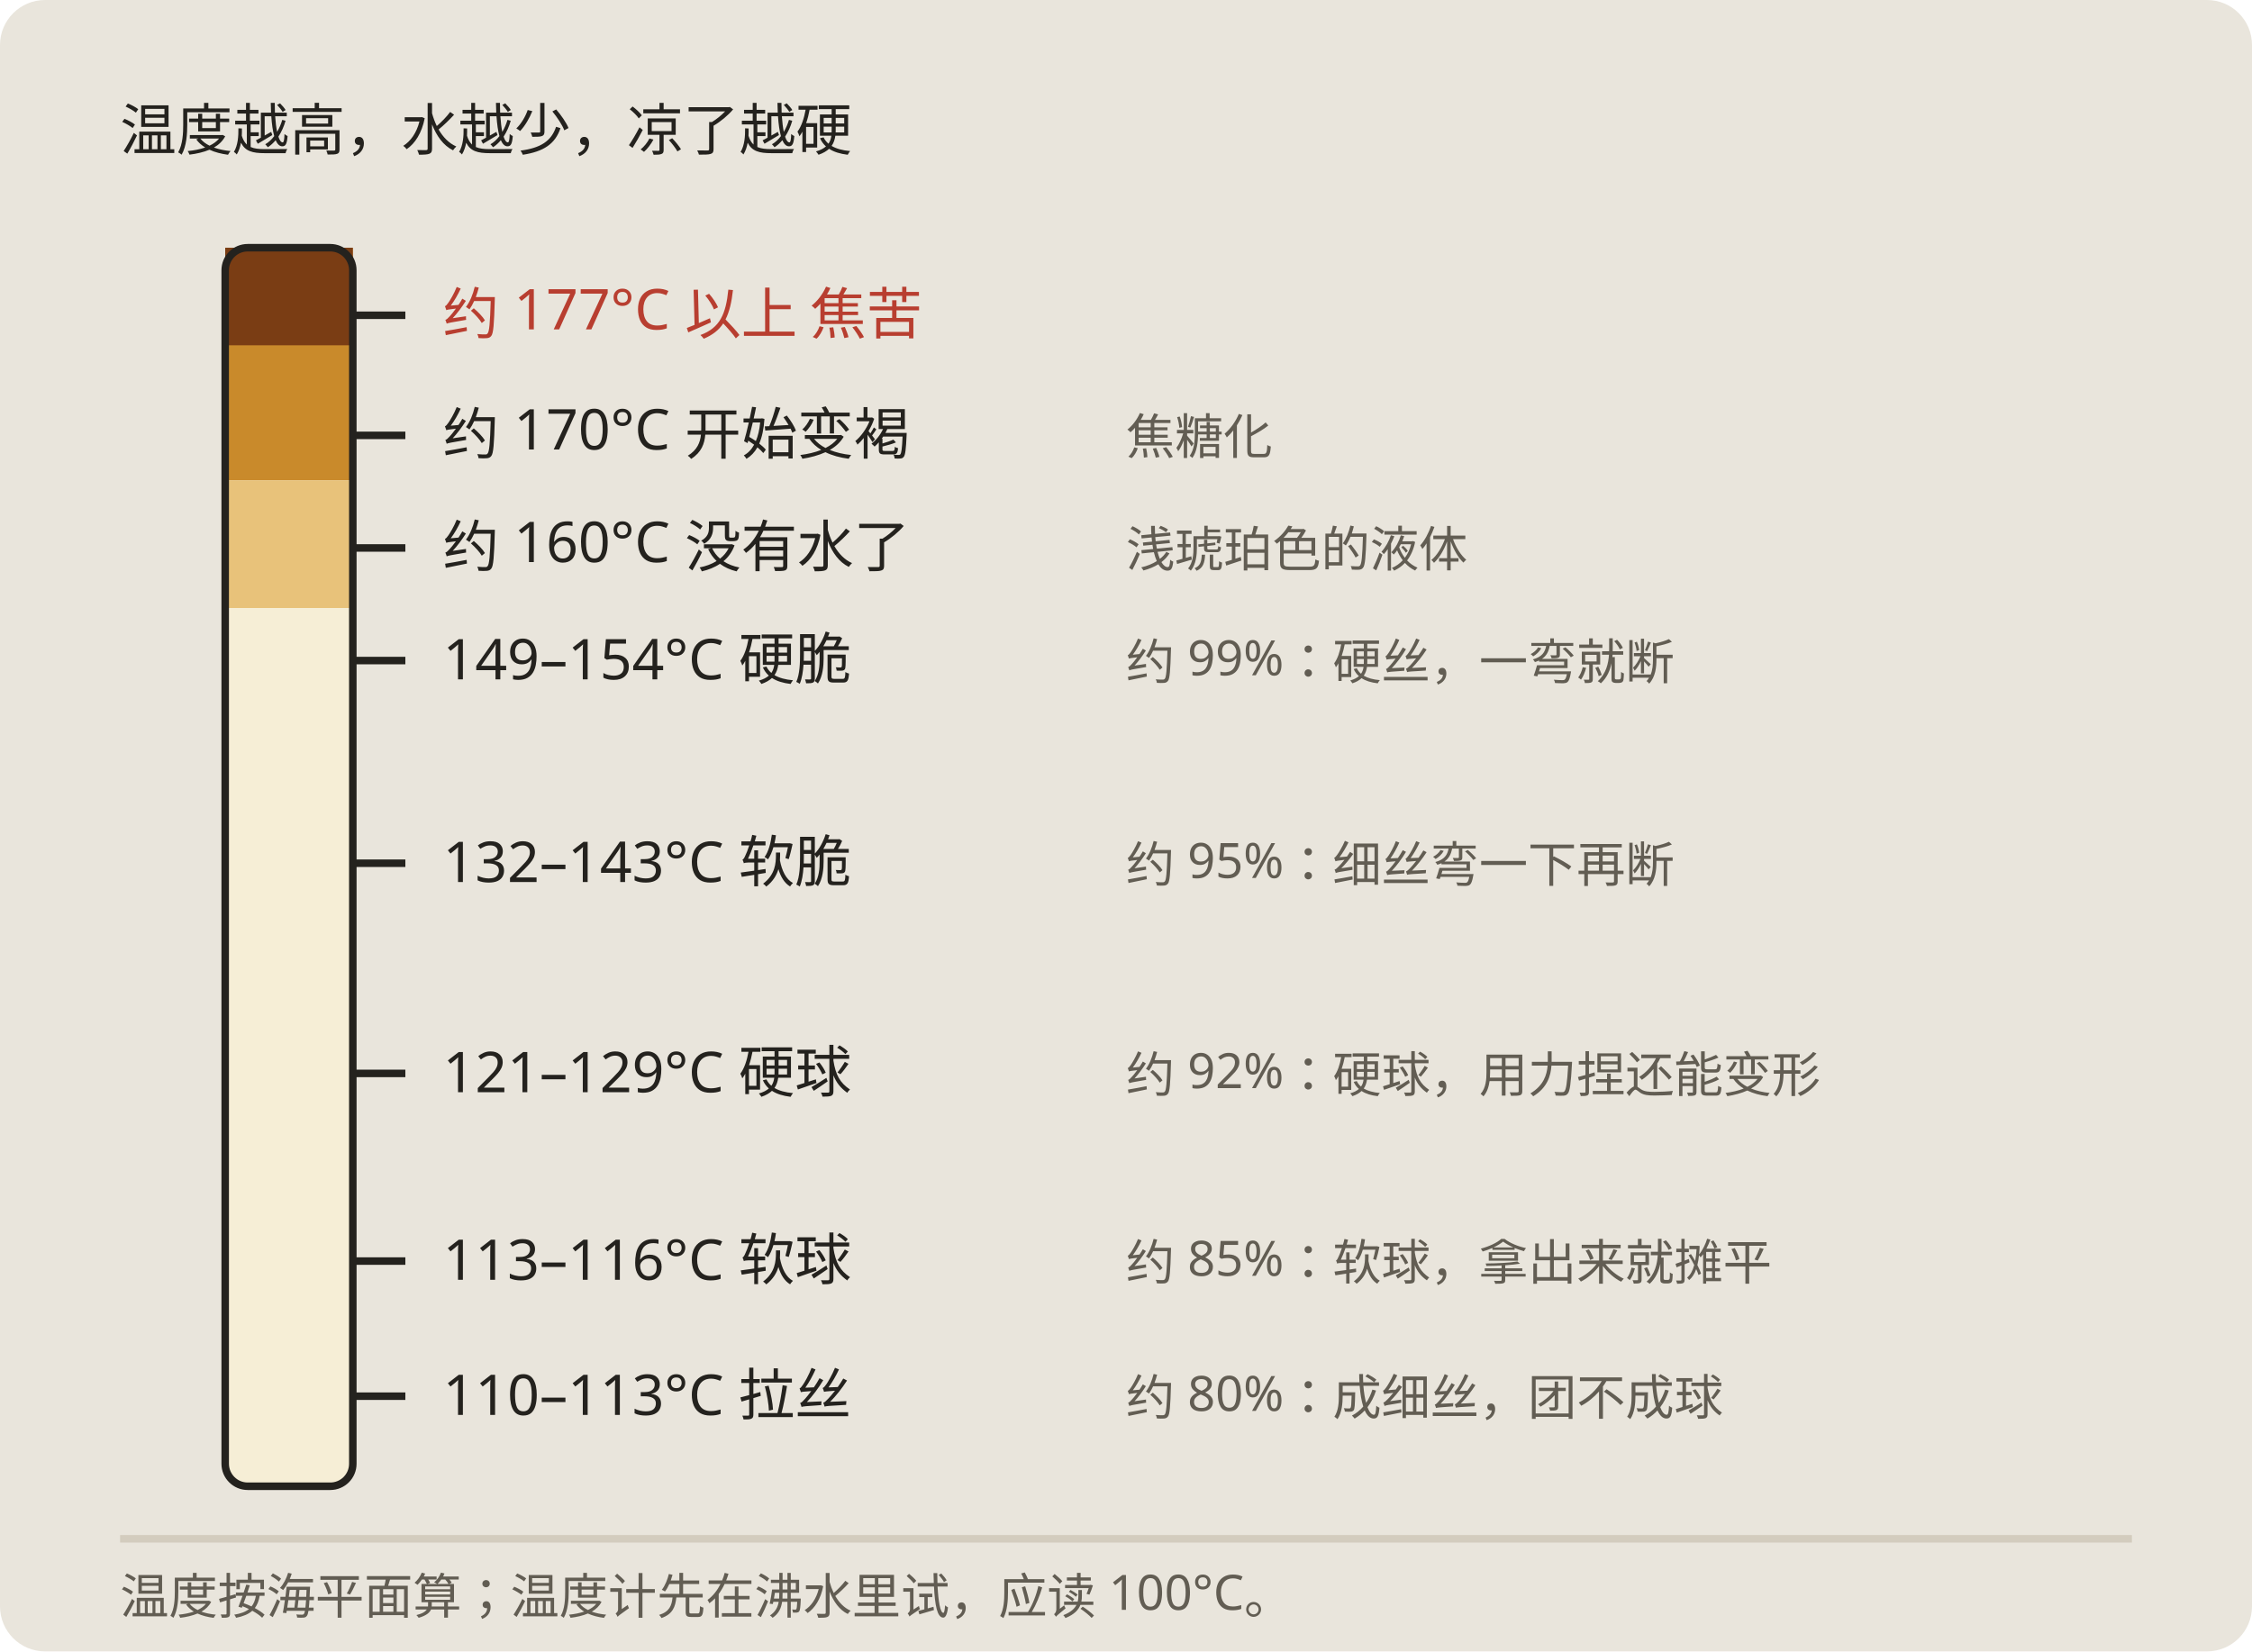
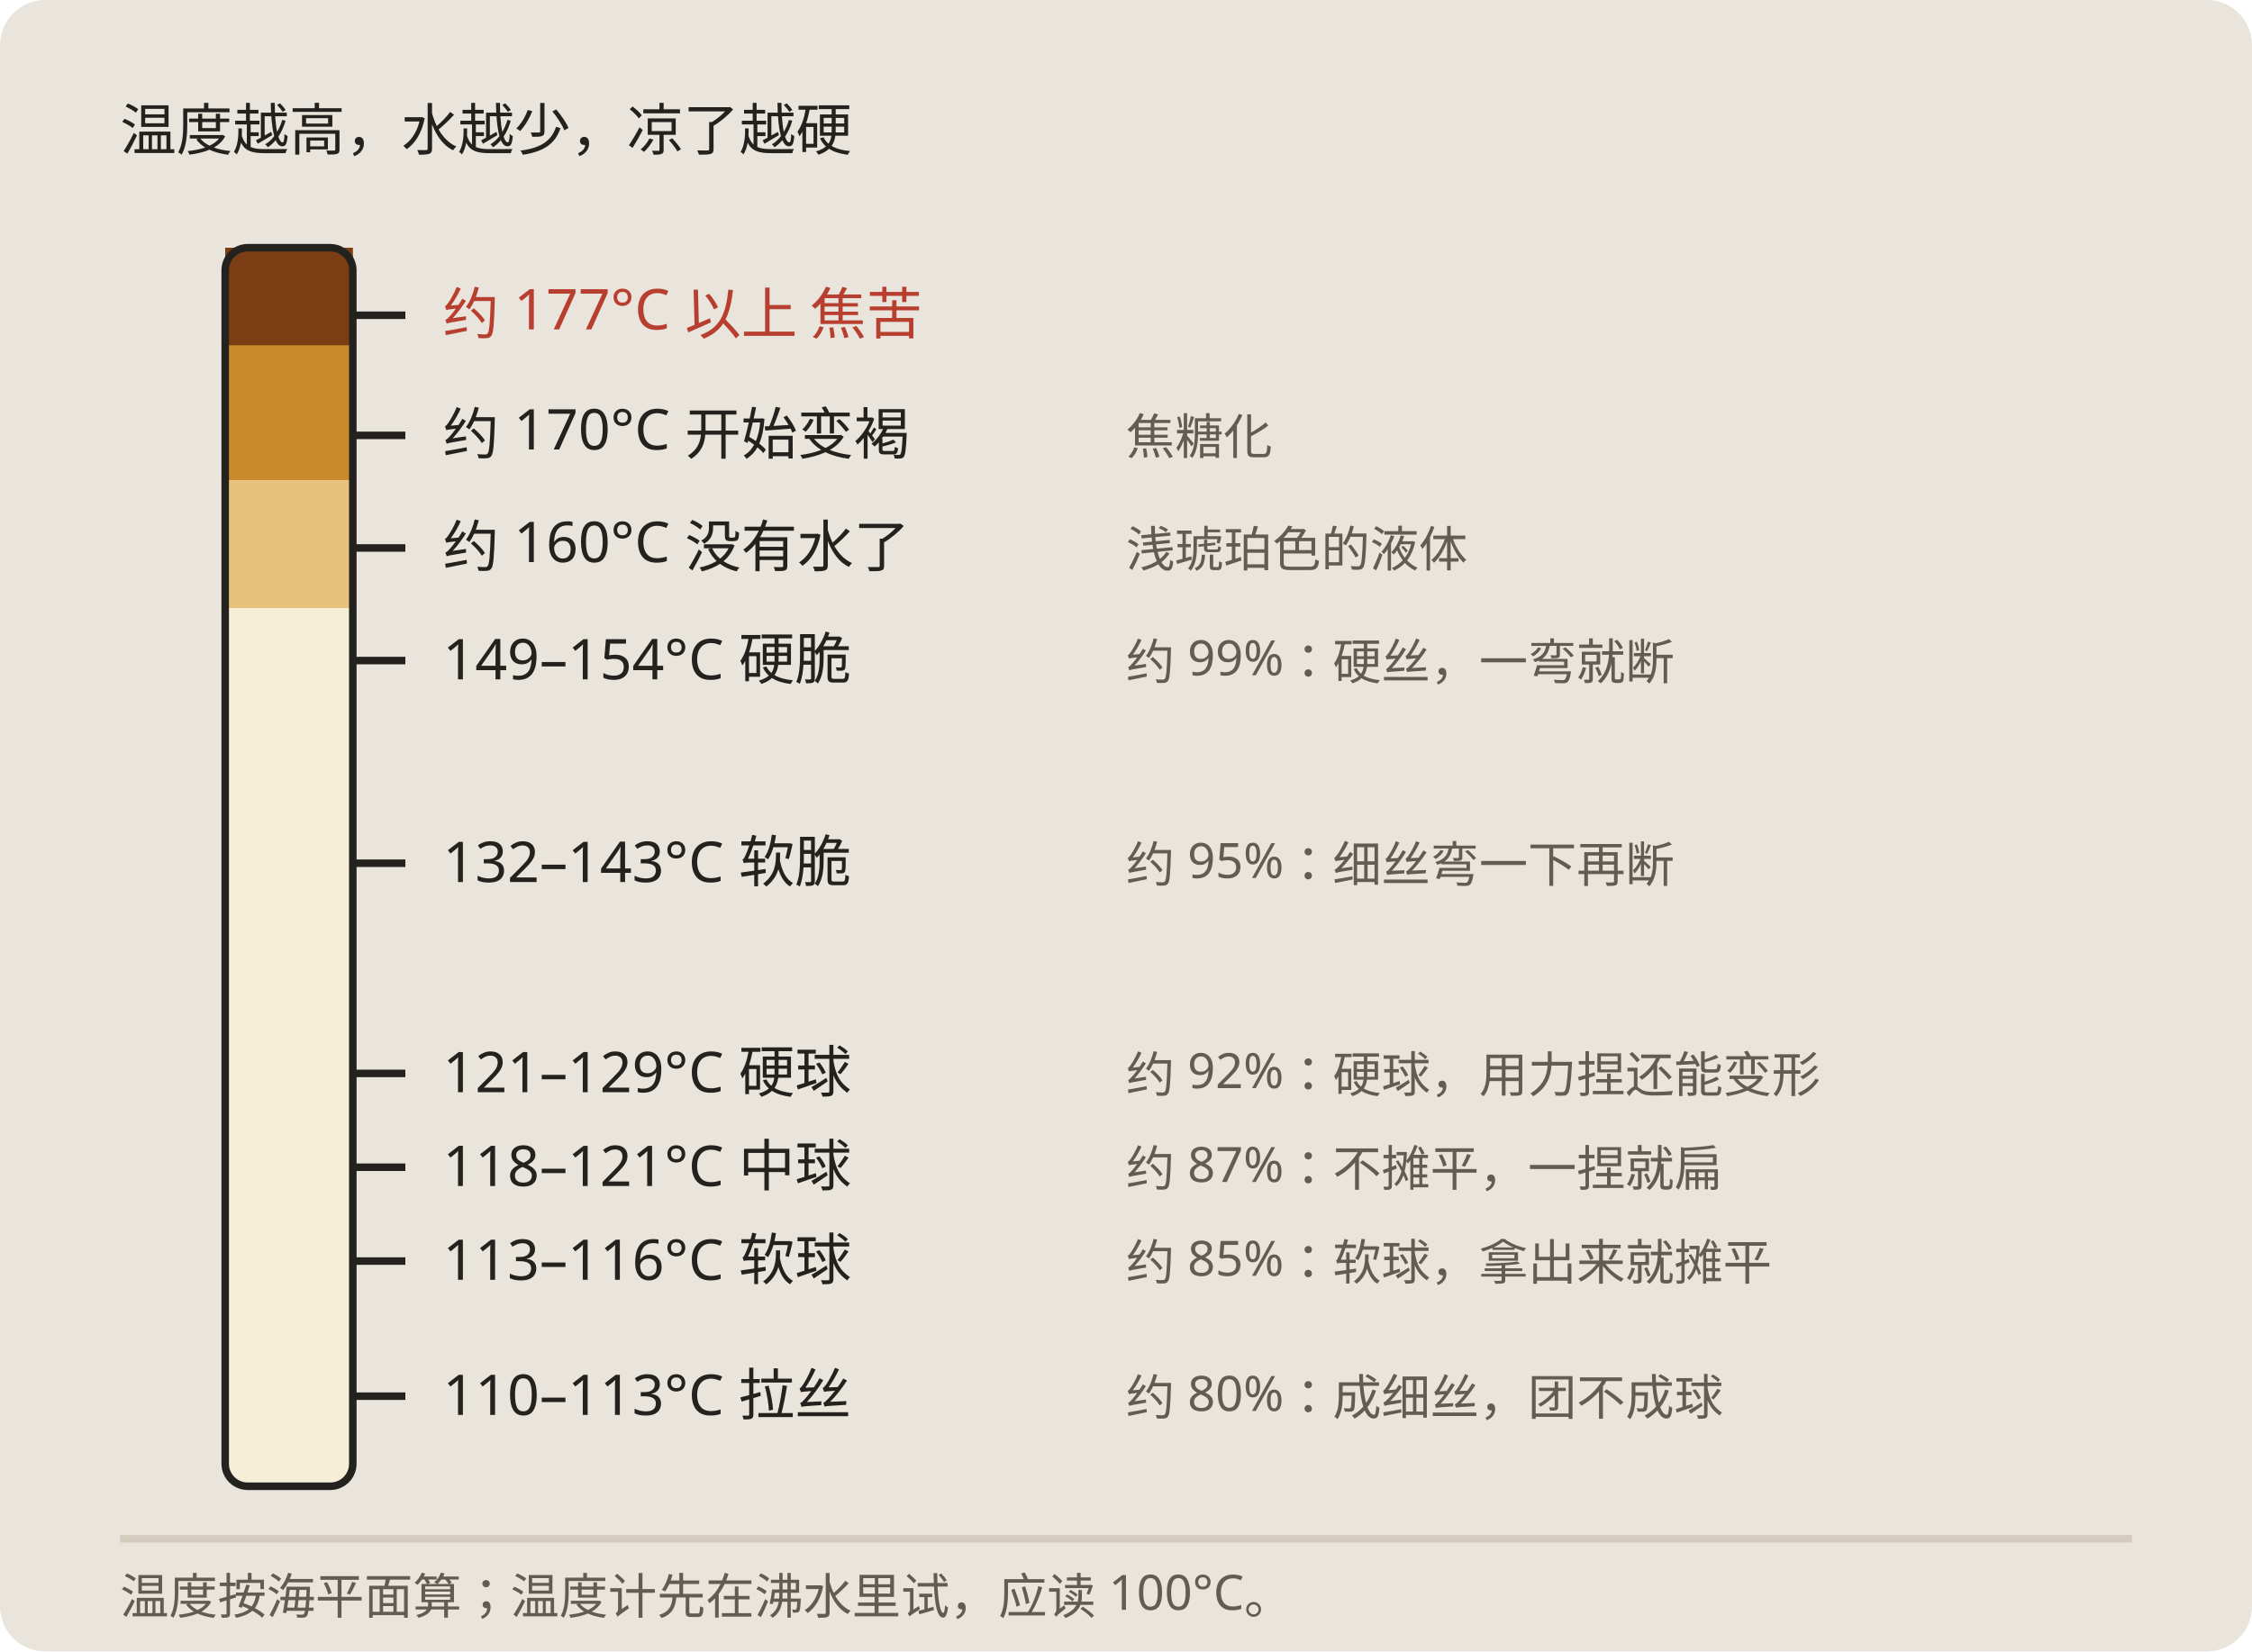
<svg xmlns="http://www.w3.org/2000/svg" viewBox="0 0 600 440" role="img" aria-labelledby="t d">
  <style>
    .bg { fill: var(--surface, #e9e5dc); }
    .tube { fill: none; stroke: var(--text, #24221e); stroke-width: 2; }
    .tick { stroke: var(--text, #24221e); stroke-width: 2; }
    .label { font: 15px "Source Han Sans SC", "PingFang SC", sans-serif; fill: var(--text, #24221e); }
    .muted { fill: var(--muted, #625d53); font-size: 13px; }
    .strong { fill: var(--primary, #b83e30); }
    .border { stroke: var(--border, #d3ccbe); stroke-width: 2; fill: none; }
  </style>
  <rect class="bg" width="600" height="440" rx="12" />
  <text class="label" x="32" y="40">温度越高，水越少，凉了越硬</text>
  <rect x="60" y="66" width="34" height="330" rx="6" fill="#f6eed6" />
  <rect x="60" y="66" width="34" height="62" fill="#c98a2b" />
  <rect x="60" y="66" width="34" height="26" fill="#7a3d14" />
  <rect x="60" y="128" width="34" height="34" fill="#e8c27a" />
  <rect class="tube" x="60" y="66" width="34" height="330" rx="6" />
  <g class="tick">
-     <path d="M94 372 h14 M94 336 h14 M94 286 h14 M94 230 h14 M94 176 h14 M94 146 h14 M94 116 h14 M94 84 h14" />
+     <path d="M94 372 h14 M94 336 h14 M94 311 h14 M94 286 h14 M94 230 h14 M94 176 h14 M94 146 h14 M94 116 h14 M94 84 h14" />
  </g>
  <text class="label" x="118" y="377">110–113°C 拉丝</text>
  <text class="label muted" x="300" y="377">约 80%：成细丝，团不成球</text>
  <text class="label" x="118" y="341">113–116°C 软球</text>
  <text class="label muted" x="300" y="341">约 85%：软球，拿出来就摊平</text>
+   <text class="label" x="118" y="316">118–121°C 中球</text>
+   <text class="label muted" x="300" y="316">约 87%：不摊平，一捏就扁</text>
  <text class="label" x="118" y="291">121–129°C 硬球</text>
  <text class="label muted" x="300" y="291">约 92%：硬球，用力捏还能变形</text>
  <text class="label" x="118" y="235">132–143°C 软脆</text>
  <text class="label muted" x="300" y="235">约 95%：细丝弯一下再断</text>
  <text class="label" x="118" y="181">149–154°C 硬脆</text>
  <text class="label muted" x="300" y="181">约 99%：硬丝，一弯就断</text>
  <text class="label" x="118" y="151">约 160°C 没有水了</text>
  <text class="label muted" x="300" y="151">浅琥珀色的液体</text>
  <text class="label" x="118" y="121">约 170°C 开始变褐</text>
  <text class="label muted" x="300" y="121">焦糖化</text>
  <text class="label strong" x="118" y="89">约 177°C 以上 焦苦</text>
  <path class="border" d="M32 410 H568" />
  <text class="label muted" x="32" y="430">温度按海平面算；温度计先在沸水里试，应读 100°C。</text>
</svg>
